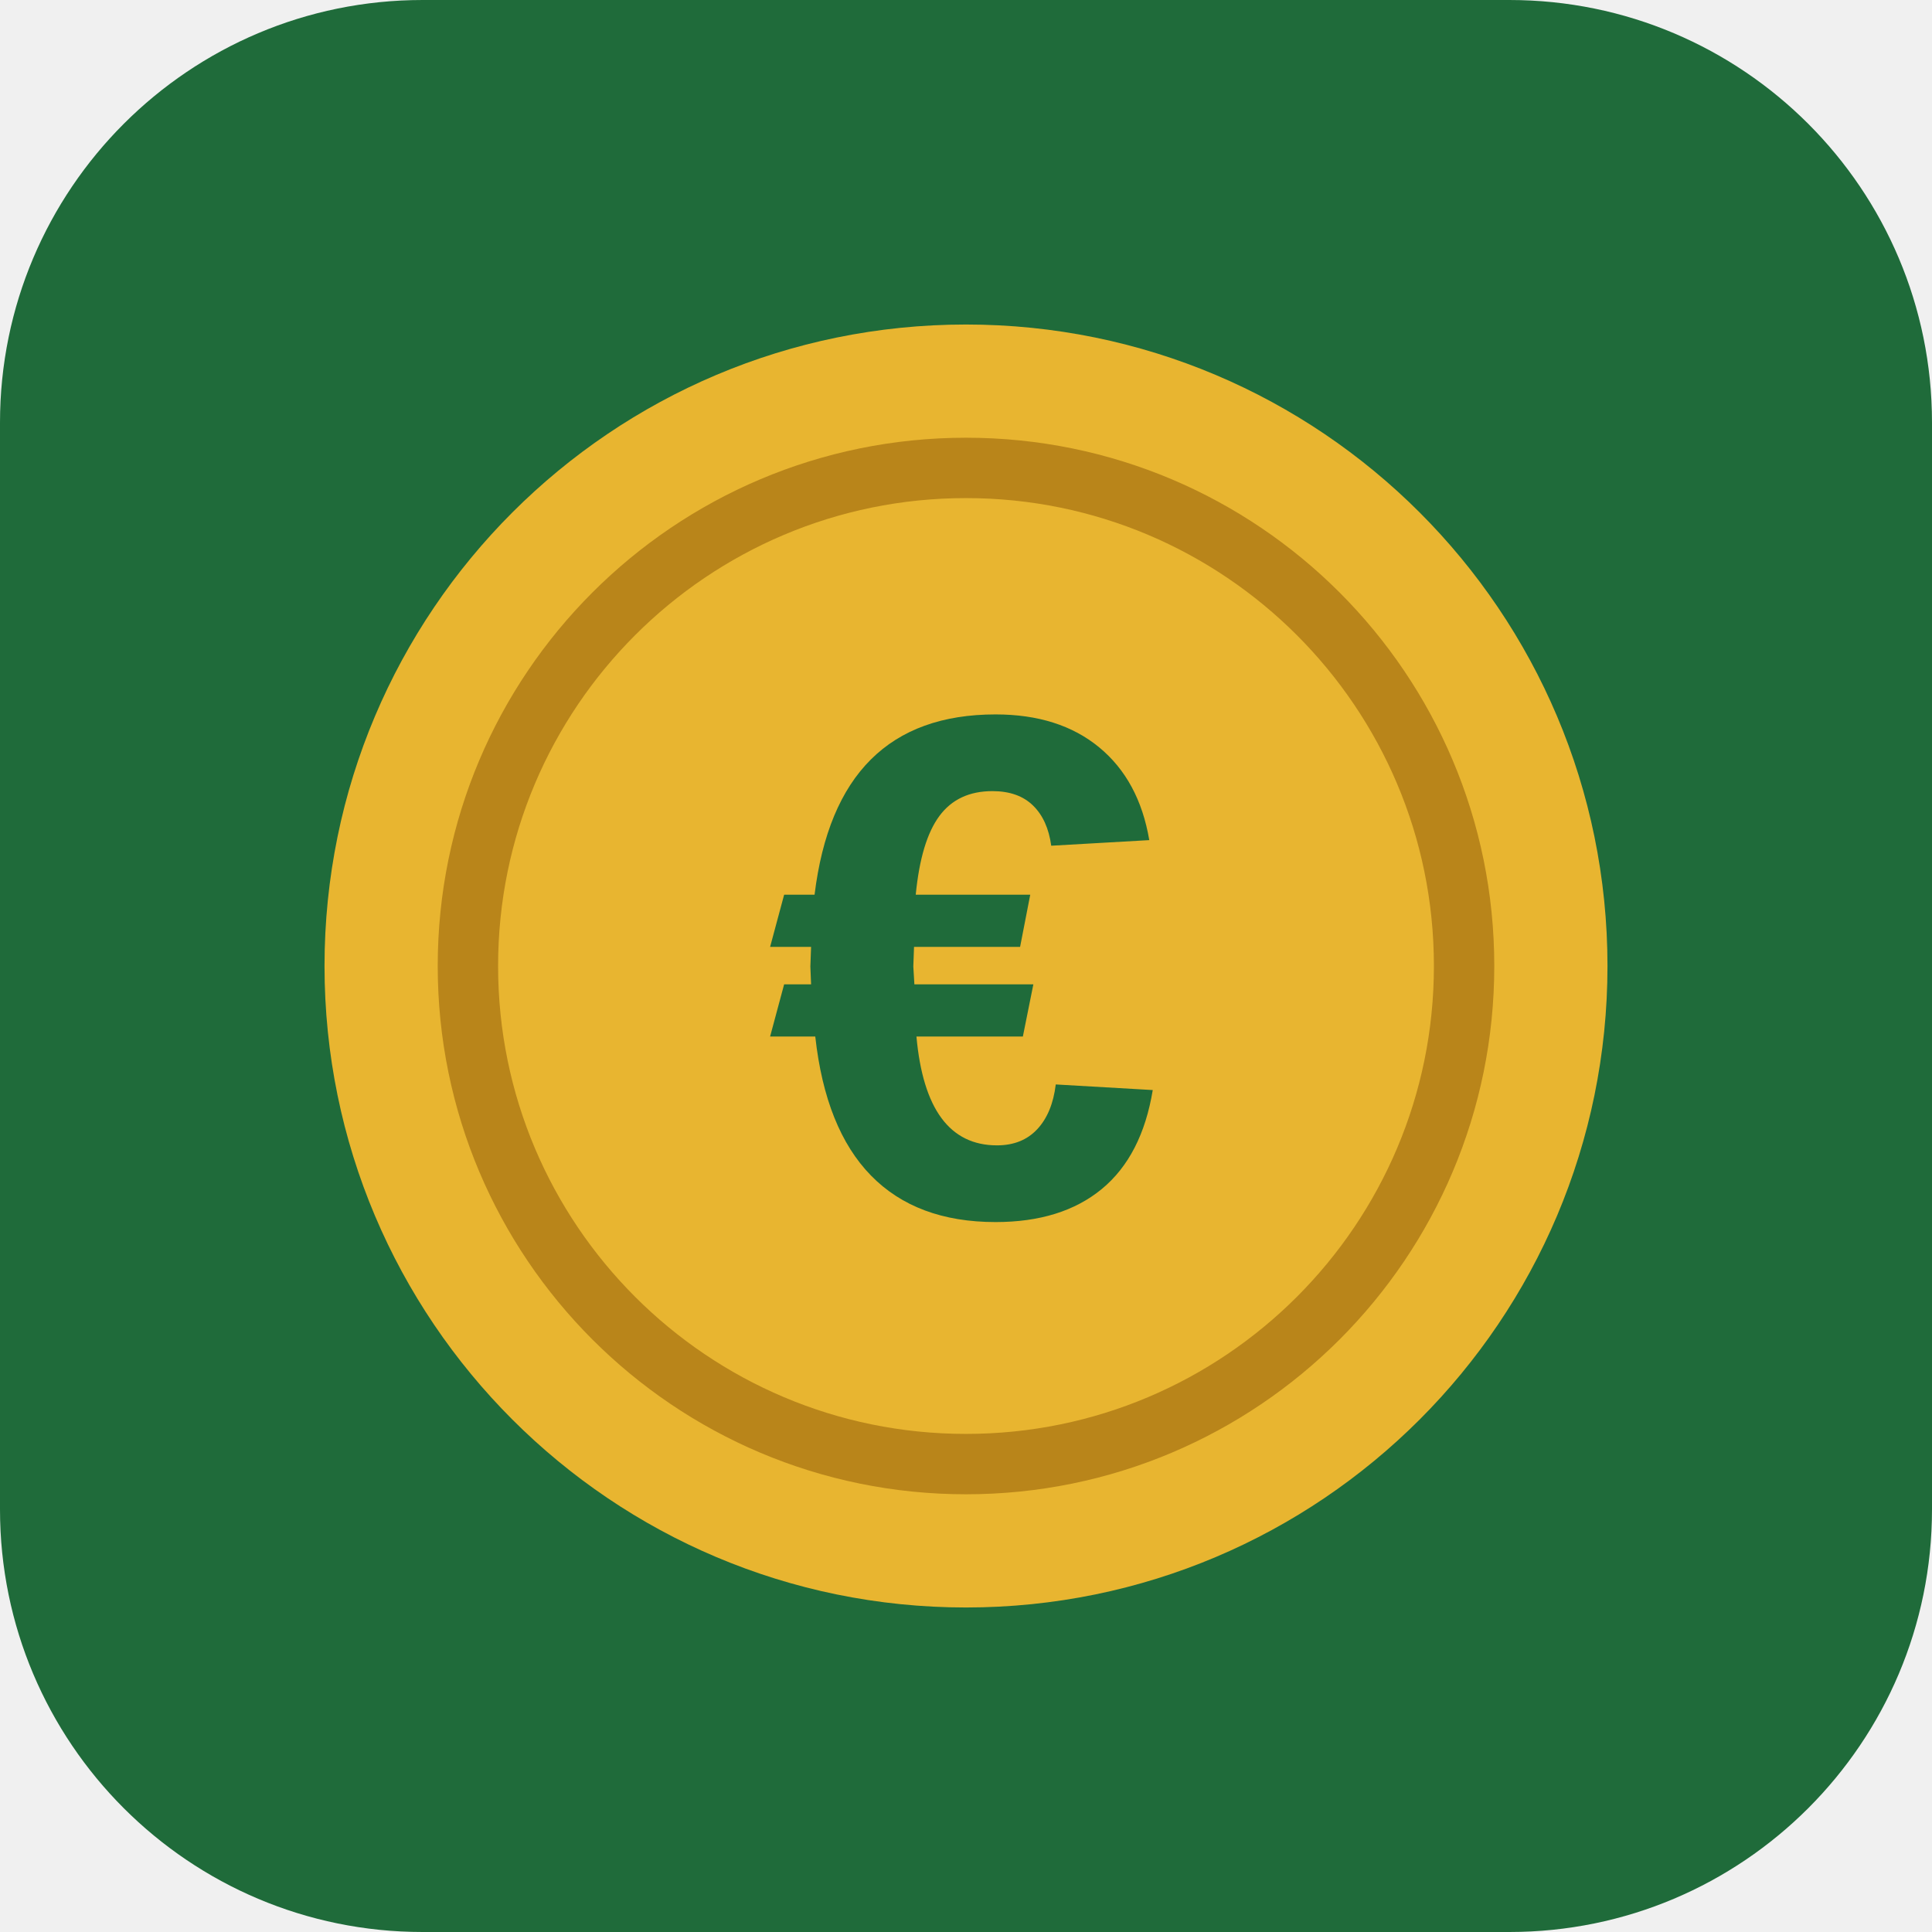
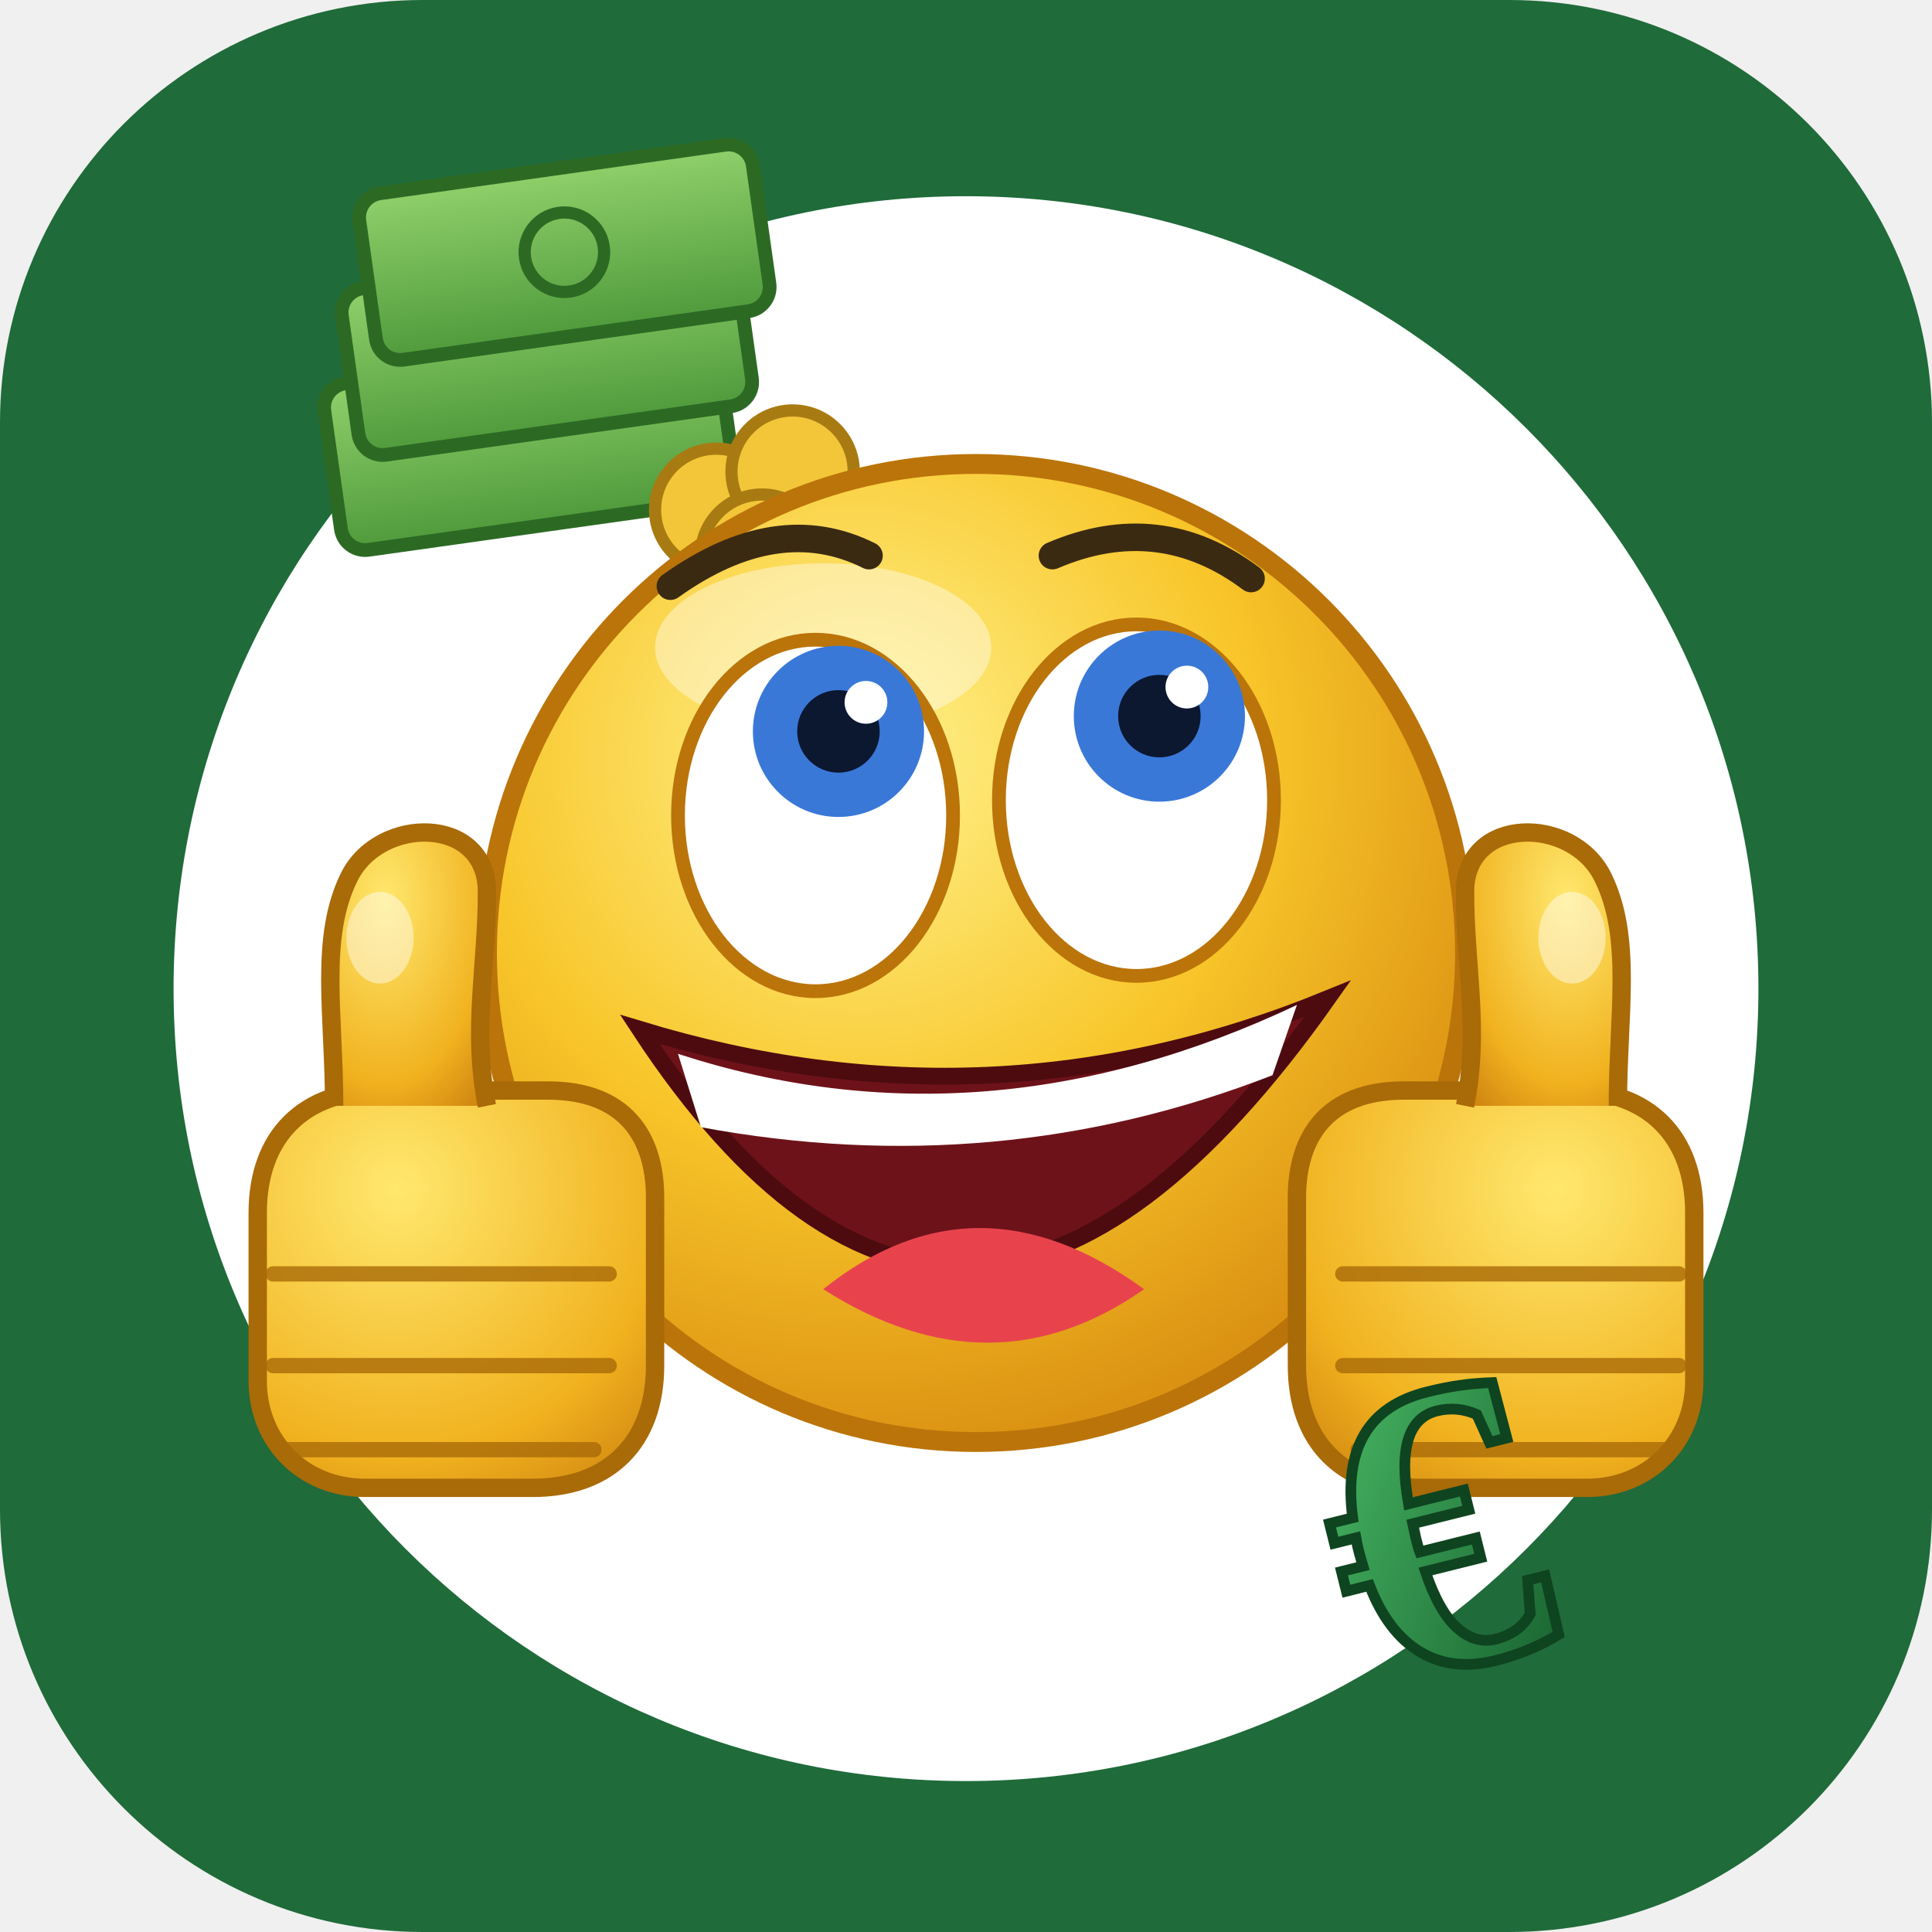
<svg xmlns="http://www.w3.org/2000/svg" viewBox="0 0 512 512" width="512" height="512">
-   <rect width="512" height="512" rx="112" fill="#1F6B3A" />
-   <circle cx="256" cy="256" r="170" fill="#E8B530" />
-   <circle cx="256" cy="256" r="132" fill="none" stroke="#B9851A" stroke-width="16" />
-   <text x="256" y="322" text-anchor="middle" font-family="Arial, Helvetica, sans-serif" font-size="190" font-weight="800" fill="#1F6B3A">€</text>
+   <defs>
+     <radialGradient id="pc-face" cx=".38" cy=".3" r=".8">
+       <stop offset="0" stop-color="#fff38f" />
+       <stop offset=".5" stop-color="#f8c62a" />
+       <stop offset="1" stop-color="#d4840c" />
+     </radialGradient>
+     <radialGradient id="pc-hand" cx=".35" cy=".25" r=".95">
+       <stop offset="0" stop-color="#ffe86e" />
+       <stop offset=".7" stop-color="#f1b21f" />
+       <stop offset="1" stop-color="#cf8410" />
+     </radialGradient>
+     <linearGradient id="pc-euro" x1="0" y1="0" x2="1" y2="1">
+       <stop offset="0" stop-color="#48b864" />
+       <stop offset="1" stop-color="#1a6632" />
+     </linearGradient>
+     <linearGradient id="pc-bill" x1="0" y1="0" x2="0" y2="1">
+       <stop offset="0" stop-color="#8fd06a" />
+       <stop offset="1" stop-color="#4f9a3c" />
+     </linearGradient>
+   </defs>
+   <rect width="512" height="512" rx="112" fill="#1f6b3a" />
+   <circle cx="256" cy="262" r="210" fill="#fff" />
+   <g transform="translate(44 46) scale(4.05)">
+     <g>
+       <g transform="translate(10 0)">
+         <g transform="rotate(-8 14 12)">
+           <rect x="0" y="12" width="26" height="11" rx="1.6" fill="url(#pc-bill)" stroke="#2c6a24" stroke-width=".9" />
+           <rect x="2" y="6" width="26" height="11" rx="1.6" fill="url(#pc-bill)" stroke="#2c6a24" stroke-width=".9" />
+           <rect x="4" y="0" width="26" height="11" rx="1.6" fill="url(#pc-bill)" stroke="#2c6a24" stroke-width=".9" />
+           <circle cx="17" cy="5.5" r="2.6" fill="none" stroke="#2c6a24" stroke-width=".8" />
+         </g>
+         <circle cx="26" cy="22" r="4" fill="#f3c63a" stroke="#a87b12" stroke-width=".8" />
+         <circle cx="31" cy="19.5" r="4" fill="#f3c63a" stroke="#a87b12" stroke-width=".8" />
+         <circle cx="29" cy="25" r="4" fill="#f3c63a" stroke="#a87b12" stroke-width=".8" />
+       </g>
+       <circle cx="53" cy="51" r="32" fill="url(#pc-face)" stroke="#bb740a" stroke-width="1.3" />
+       <ellipse cx="43" cy="31" rx="11" ry="5.5" fill="#fff" opacity=".4" />
+       <ellipse cx="42.5" cy="42" rx="9" ry="11.5" fill="#fff" stroke="#bb740a" stroke-width=".9" />
+       <ellipse cx="63.5" cy="41" rx="9" ry="11.5" fill="#fff" stroke="#bb740a" stroke-width=".9" />
+       <circle cx="44" cy="36.5" r="5.6" fill="#3a78d8" />
+       <circle cx="65" cy="35.5" r="5.6" fill="#3a78d8" />
+       <circle cx="44" cy="36.5" r="2.7" fill="#0c1730" />
+       <circle cx="65" cy="35.5" r="2.7" fill="#0c1730" />
+       <circle cx="45.8" cy="34.6" r="1.4" fill="#fff" />
+       <circle cx="66.8" cy="33.6" r="1.4" fill="#fff" />
+       <path d="M33 27q7-5 13-2M58 25q7-3 13 1.5" fill="none" stroke="#3b2a12" stroke-width="1.8" stroke-linecap="round" />
+       <path d="M31 56q21 32 45-2q-22 9-45 2z" fill="#6e1219" stroke="#4d0b10" stroke-width="1.1" />
+       <path d="M33.5 57.6q20 6.5 40.5-3.2l-1.6 4.6q-18 7-37.4 3.4z" fill="#fff" />
+       <path d="M43 73q10-8 21 0q-10 7-21 0z" fill="#e8434d" />
+       <g transform="translate(4 0) scale(1 1)">
+         <path d="M2 68c0-5 3-8 8-8h11c5 0 7 3 7 7v11c0 5-3 8-8 8H9c-4 0-7-3-7-7z" fill="url(#pc-hand)" stroke="#a96a08" stroke-width="1.2" />
+         <path d="M7 61c0-6-1-11 1-15c2-4 9-4 9 1c0 5-1 9 0 14" fill="url(#pc-hand)" stroke="#a96a08" stroke-width="1.2" stroke-linejoin="round" />
+         <path d="M3 72h22M3 78h22M4 83.5h20" stroke="#a96a08" stroke-width="1" stroke-linecap="round" opacity=".8" />
+         <ellipse cx="10" cy="50" rx="2.2" ry="3" fill="#fff" opacity=".45" />
+       </g>
+       <g transform="translate(102 0) scale(-1 1)">
+         <path d="M2 68c0-5 3-8 8-8h11c5 0 7 3 7 7v11c0 5-3 8-8 8H9c-4 0-7-3-7-7z" fill="url(#pc-hand)" stroke="#a96a08" stroke-width="1.2" />
+         <path d="M7 61c0-6-1-11 1-15c2-4 9-4 9 1c0 5-1 9 0 14" fill="url(#pc-hand)" stroke="#a96a08" stroke-width="1.2" stroke-linejoin="round" />
+         <path d="M3 72h22M3 78h22M4 83.5h20" stroke="#a96a08" stroke-width="1" stroke-linecap="round" opacity=".8" />
+         <ellipse cx="10" cy="50" rx="2.2" ry="3" fill="#fff" opacity=".45" />
+       </g>
+       <text x="76" y="97" font-family="Georgia, 'Times New Roman', serif" font-size="27" font-weight="700" fill="url(#pc-euro)" stroke="#0f4420" stroke-width=".7" transform="rotate(-14 86 88)">€</text>
+     </g>
+   </g>
</svg>
